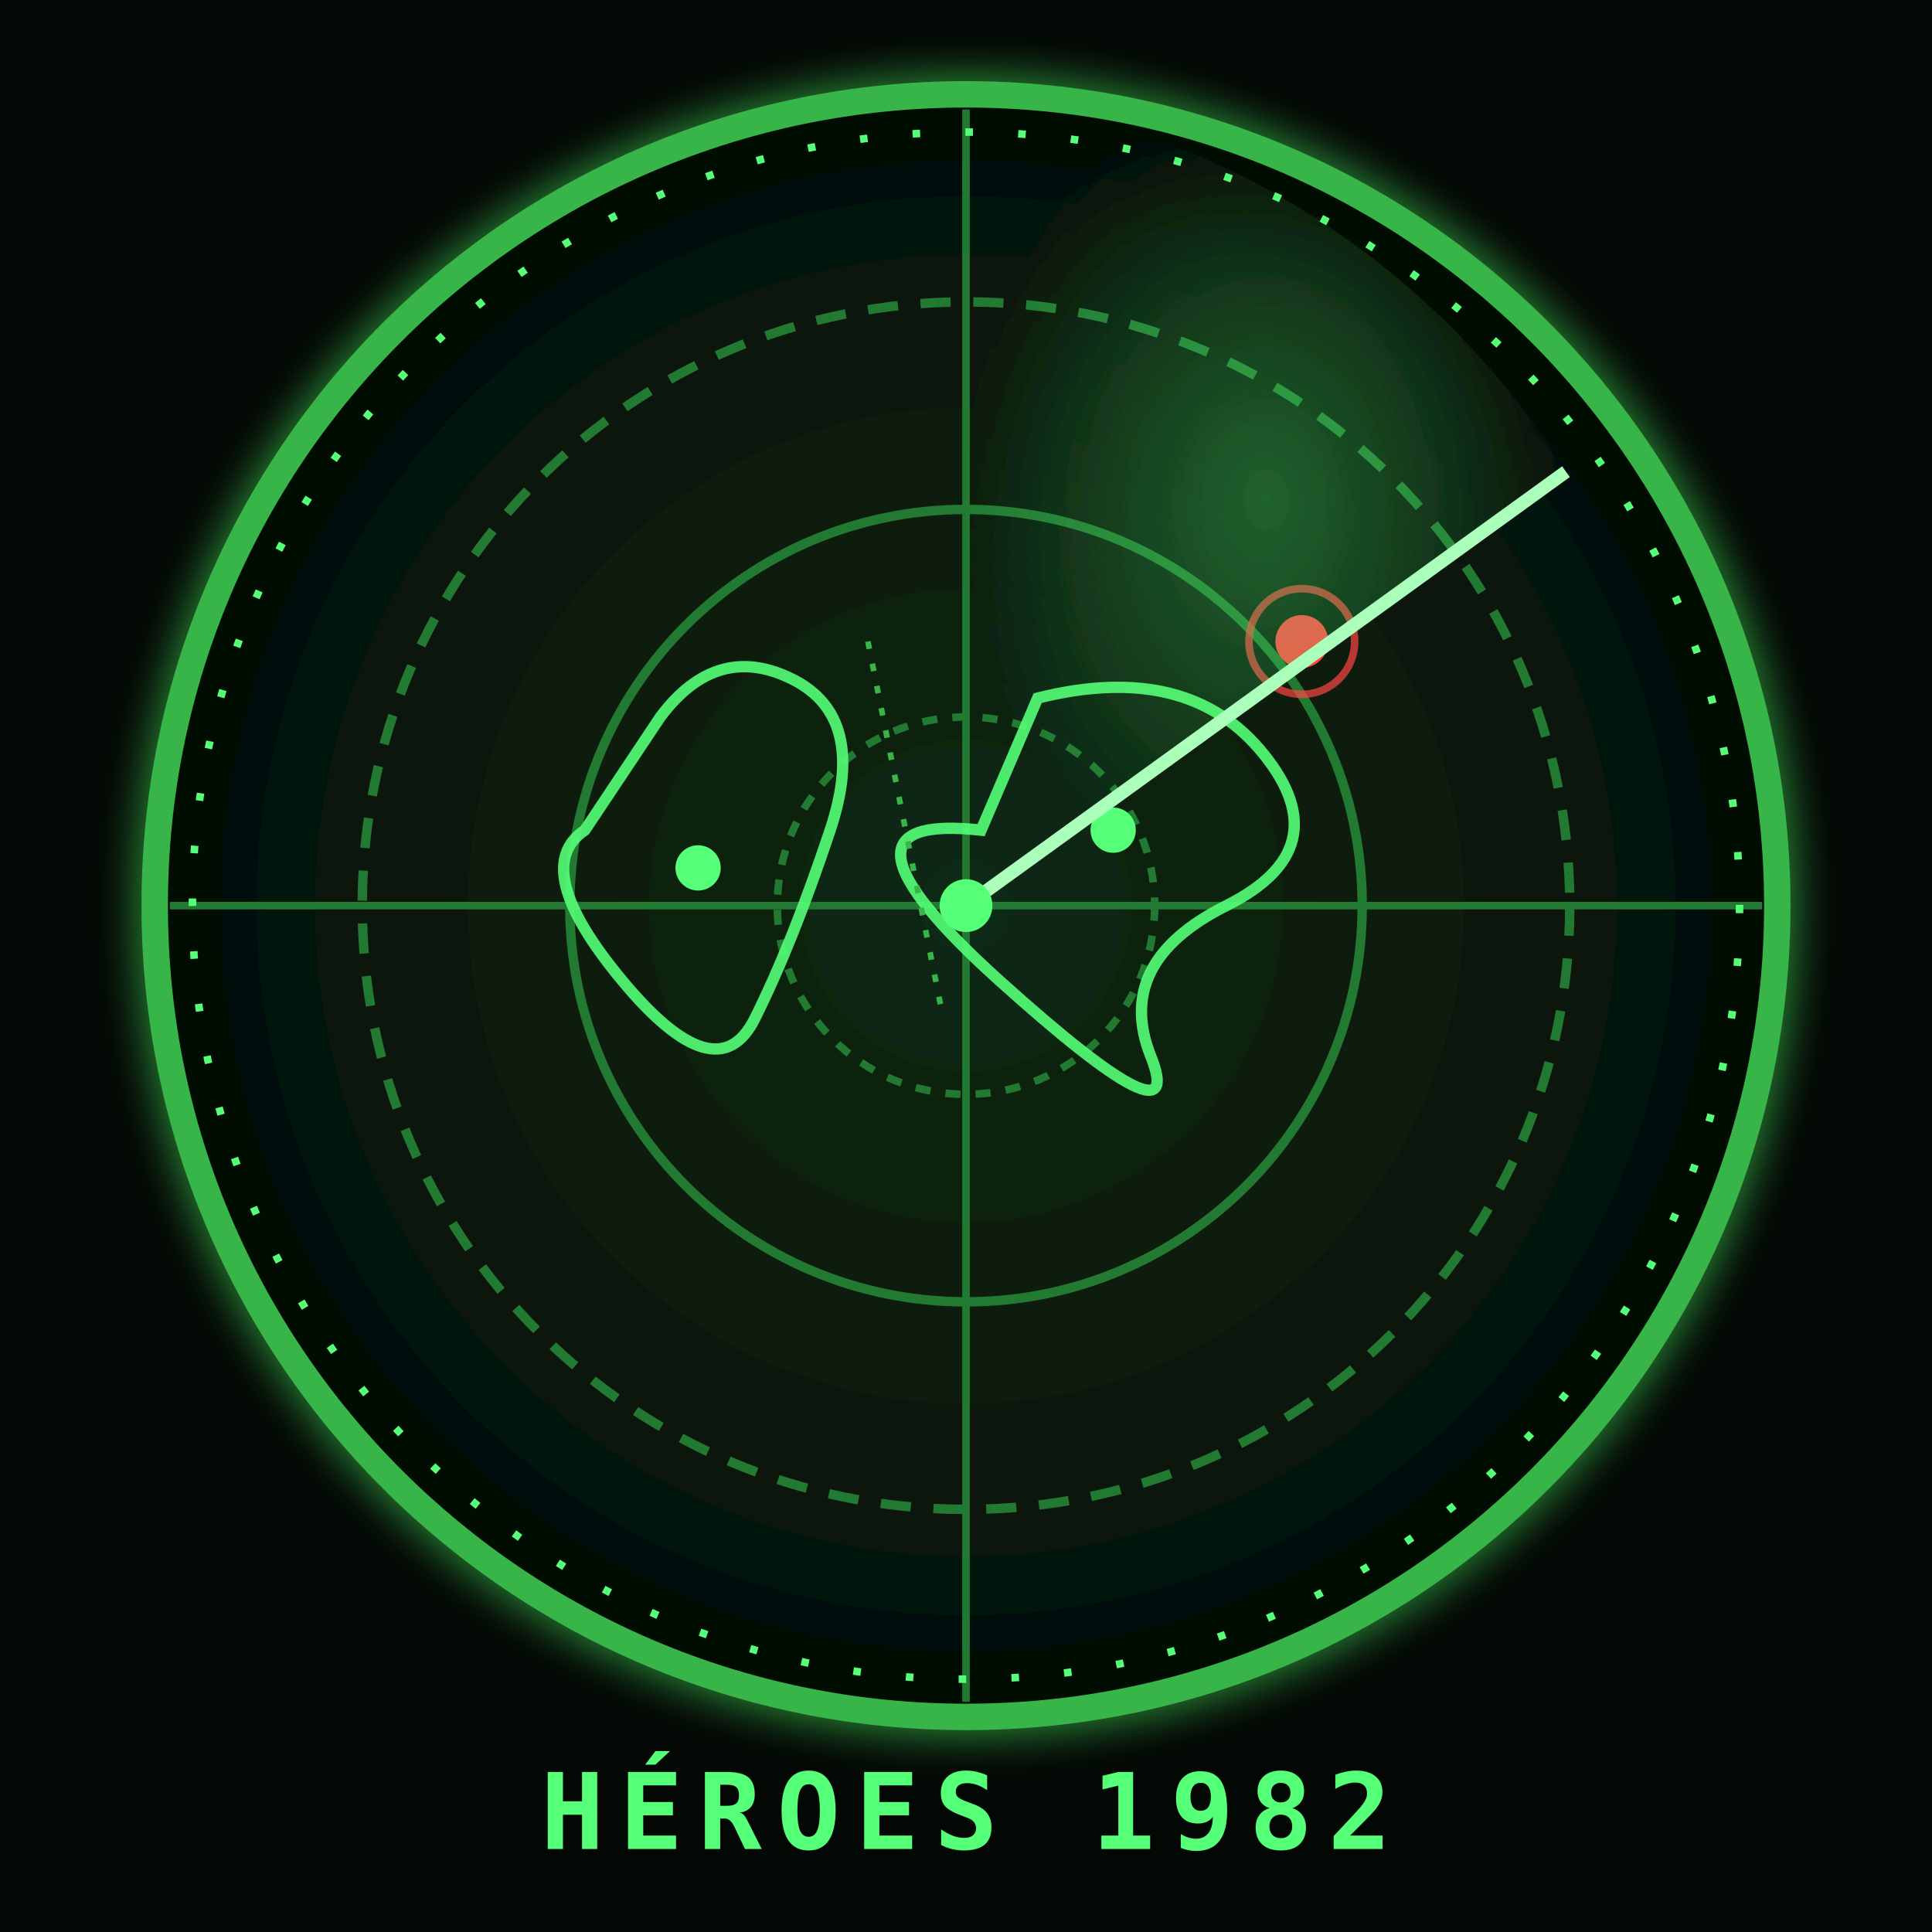
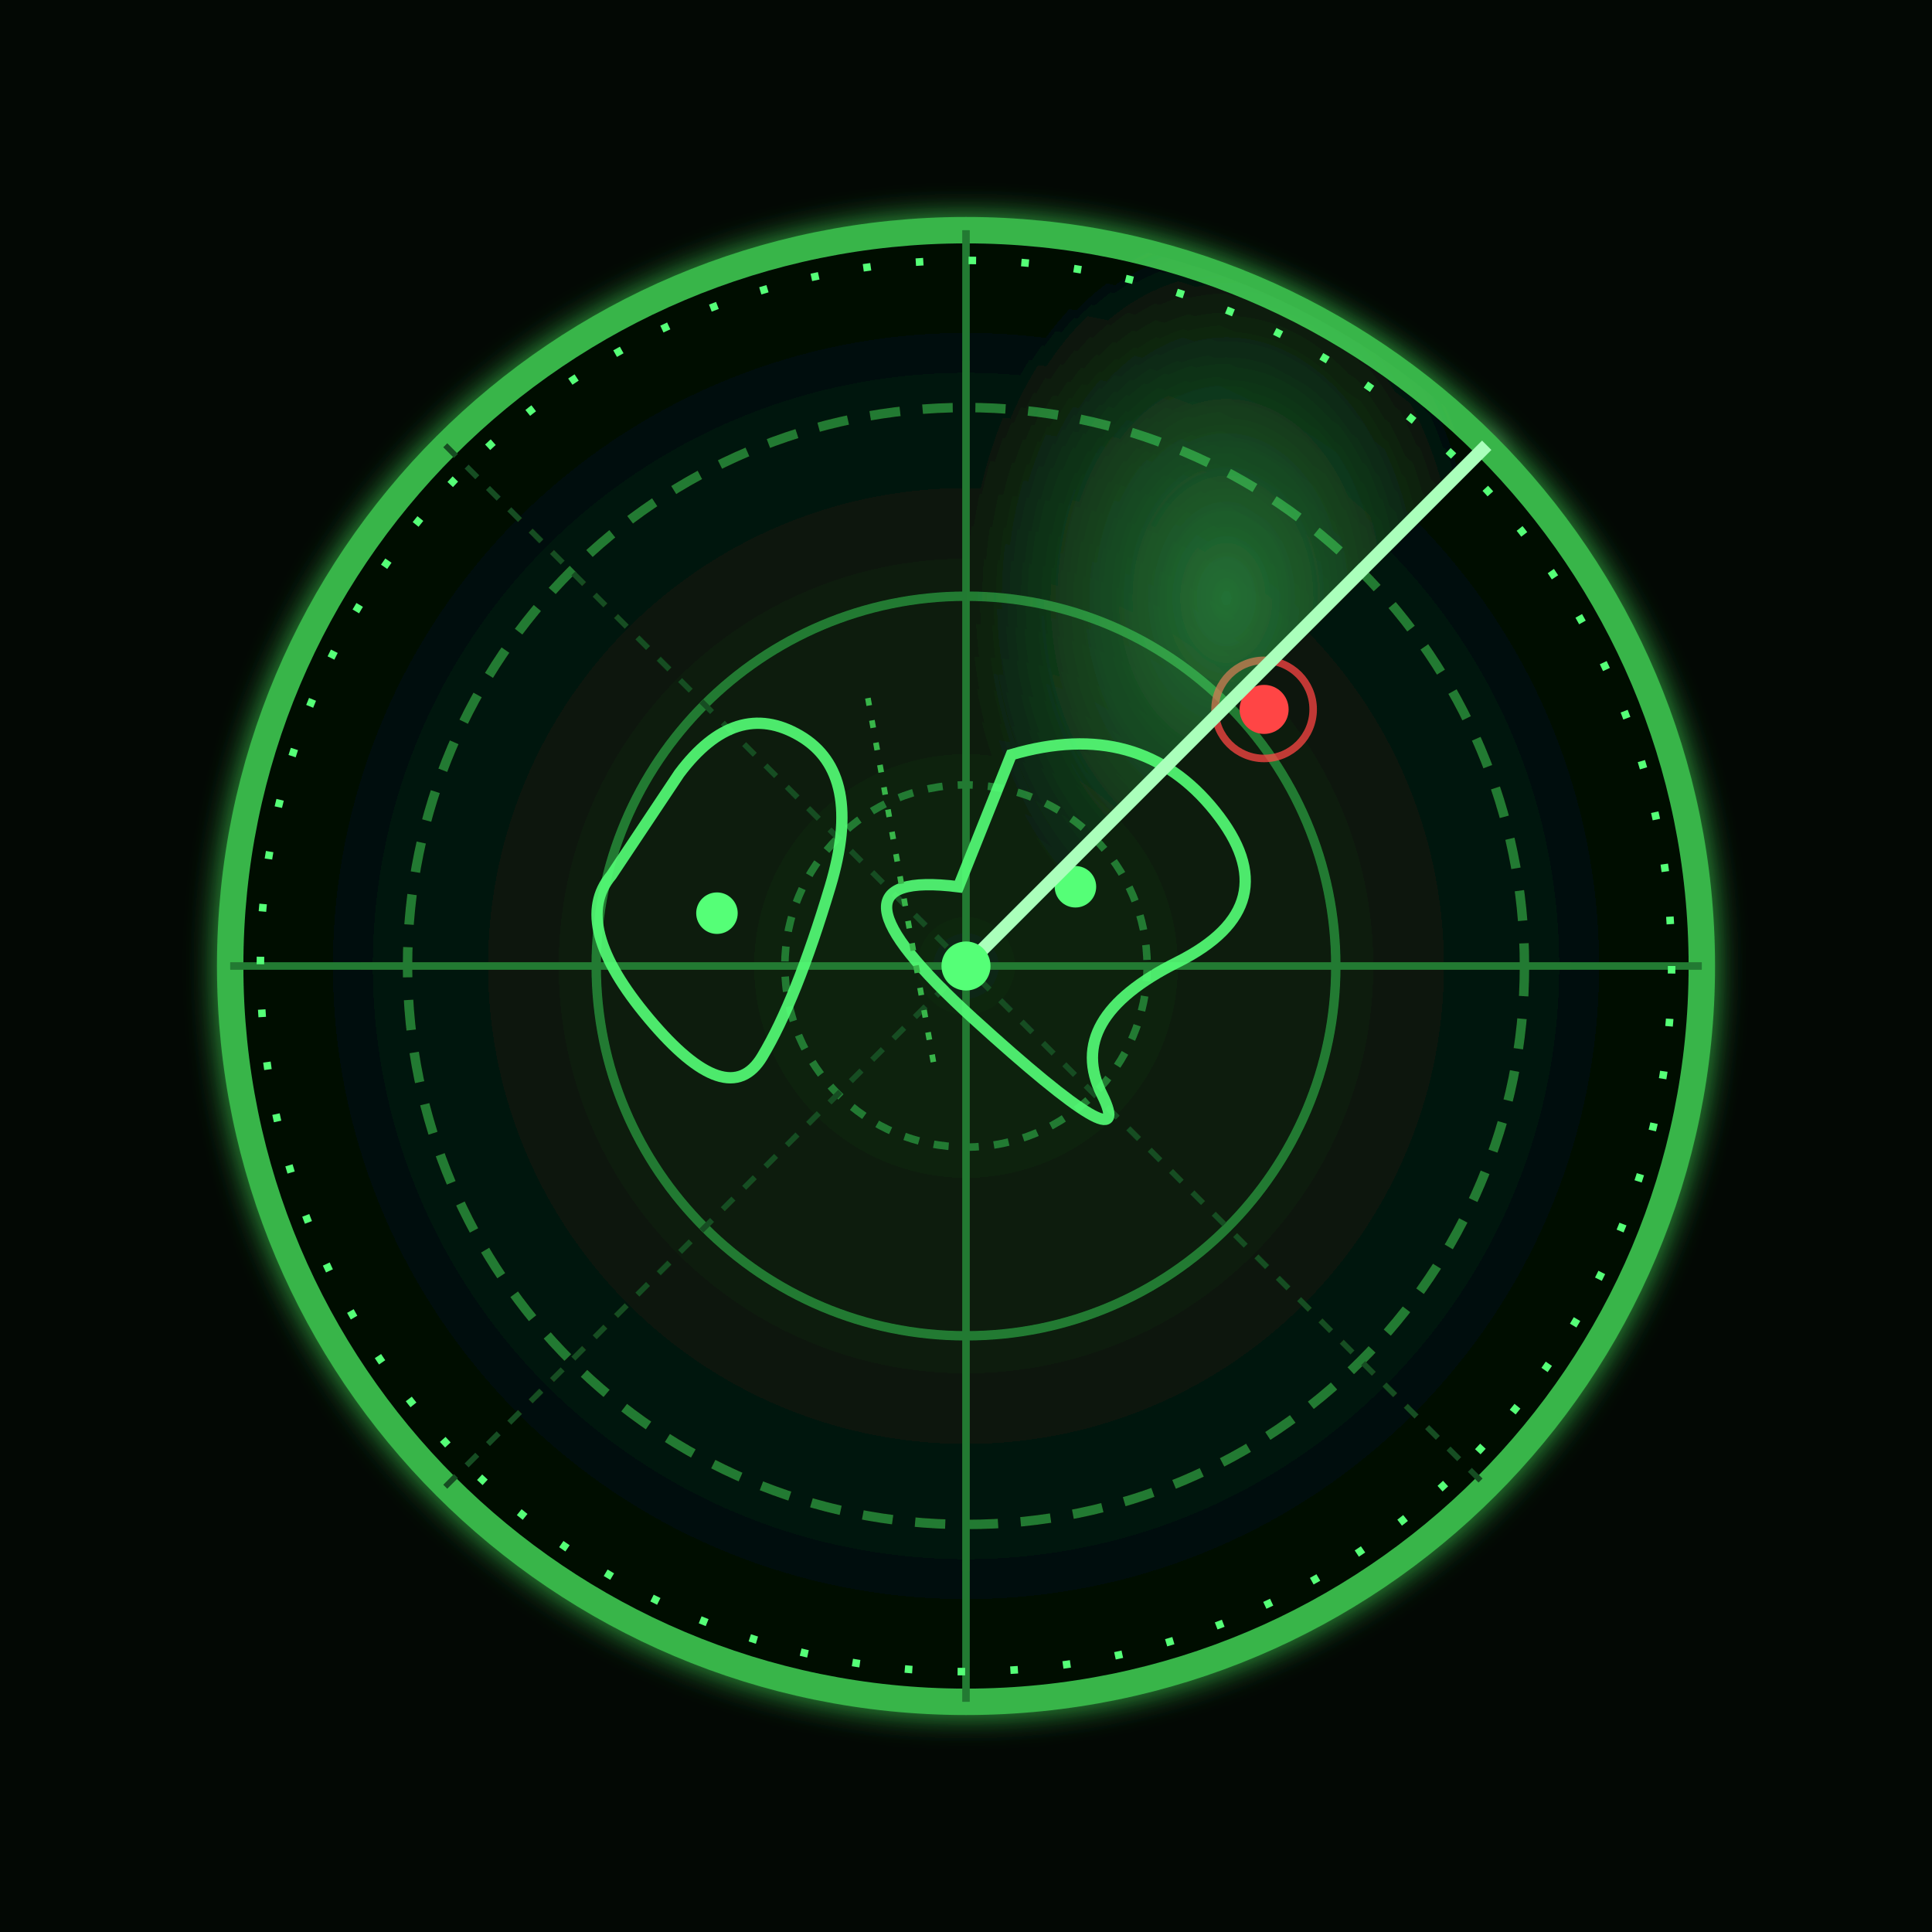
<svg xmlns="http://www.w3.org/2000/svg" viewBox="0 0 512 512" width="512" height="512">
  <defs>
    <radialGradient id="radarBg" cx="50%" cy="50%" r="50%">
-       <stop offset="0%" stop-color="#0e2a14" />
-       <stop offset="85%" stop-color="#061309" />
-       <stop offset="100%" stop-color="#020703" />
+       <stop offset="0%" stop-color="#0c2612" />
+       <stop offset="70%" stop-color="#06160a" />
+       <stop offset="100%" stop-color="#020803" />
    </radialGradient>
    <radialGradient id="sweepGrad" cx="50%" cy="50%" r="50%">
-       <stop offset="0%" stop-color="rgba(85, 255, 119, 0.4)" />
+       <stop offset="0%" stop-color="rgba(85, 255, 119, 0.45)" />
      <stop offset="100%" stop-color="rgba(85, 255, 119, 0)" />
    </radialGradient>
    <filter id="greenGlow" x="-20%" y="-20%" width="140%" height="140%">
-       <feGaussianBlur stdDeviation="6" result="blur" />
+       <feGaussianBlur stdDeviation="4" result="blur" />
      <feComposite in="SourceGraphic" in2="blur" operator="over" />
    </filter>
  </defs>
-   <rect width="512" height="512" fill="#040805" />
+   <rect width="512" height="512" fill="#030804" />
  <g filter="url(#greenGlow)">
-     <circle cx="256" cy="240" r="215" fill="url(#radarBg)" stroke="#39b54a" stroke-width="7" />
-     <circle cx="256" cy="240" r="160" fill="none" stroke="#237a32" stroke-width="2.5" stroke-dasharray="8 6" />
-     <circle cx="256" cy="240" r="105" fill="none" stroke="#237a32" stroke-width="2.5" />
-     <circle cx="256" cy="240" r="50" fill="none" stroke="#237a32" stroke-width="2" stroke-dasharray="4 4" />
-     <line x1="45" y1="240" x2="467" y2="240" stroke="#237a32" stroke-width="2" />
-     <line x1="256" y1="29" x2="256" y2="451" stroke="#237a32" stroke-width="2" />
-     <circle cx="256" cy="240" r="205" fill="none" stroke="#55ff77" stroke-width="2" stroke-dasharray="2 12" />
-     <path d="M 175 190 Q 190 170 210 180 T 220 220 T 200 270 T 165 260 T 155 220 Z" fill="none" stroke="#55ff77" stroke-width="3" opacity="0.9" />
-     <path d="M 275 185 Q 315 175 335 200 T 325 240 T 305 280 T 265 260 T 260 220 Z" fill="none" stroke="#55ff77" stroke-width="3" opacity="0.9" />
-     <line x1="230" y1="170" x2="250" y2="270" stroke="#39b54a" stroke-width="1.5" stroke-dasharray="2 4" />
-     <circle cx="345" cy="170" r="7" fill="#ff4444" />
-     <circle cx="345" cy="170" r="14" fill="none" stroke="#ff4444" stroke-width="2" opacity="0.7" />
-     <circle cx="185" cy="230" r="6" fill="#55ff77" />
-     <circle cx="295" cy="220" r="6" fill="#55ff77" />
-     <path d="M 256 240 L 415 125 A 215 215 0 0 0 256 25 Z" fill="url(#sweepGrad)" opacity="0.8" />
-     <line x1="256" y1="240" x2="415" y2="125" stroke="#aaffbb" stroke-width="3.5" />
-     <circle cx="256" cy="240" r="7" fill="#55ff77" />
+     <circle cx="256" cy="256" r="195" fill="url(#radarBg)" stroke="#39b54a" stroke-width="7" />
+     <circle cx="256" cy="256" r="148" fill="none" stroke="#237a32" stroke-width="2.5" stroke-dasharray="8 6" />
+     <circle cx="256" cy="256" r="98" fill="none" stroke="#237a32" stroke-width="2.5" />
+     <circle cx="256" cy="256" r="48" fill="none" stroke="#237a32" stroke-width="2" stroke-dasharray="4 4" />
+     <line x1="61" y1="256" x2="451" y2="256" stroke="#237a32" stroke-width="2" />
+     <line x1="256" y1="61" x2="256" y2="451" stroke="#237a32" stroke-width="2" />
+     <line x1="118" y1="118" x2="394" y2="394" stroke="#164d20" stroke-width="1.5" stroke-dasharray="4 4" />
+     <line x1="118" y1="394" x2="394" y2="118" stroke="#164d20" stroke-width="1.5" stroke-dasharray="4 4" />
+     <circle cx="256" cy="256" r="187" fill="none" stroke="#55ff77" stroke-width="2" stroke-dasharray="2 12" />
+     <path d="M 180 205 Q 195 185 212 195 T 220 235 T 202 280 T 172 270 T 162 232 Z" fill="none" stroke="#55ff77" stroke-width="3" opacity="0.9" />
+     <path d="M 268 200 Q 302 190 322 215 T 312 255 T 292 290 T 258 270 T 254 235 Z" fill="none" stroke="#55ff77" stroke-width="3" opacity="0.9" />
+     <line x1="230" y1="185" x2="248" y2="285" stroke="#39b54a" stroke-width="1.5" stroke-dasharray="2 4" />
+     <circle cx="335" cy="188" r="6.5" fill="#ff4444" />
+     <circle cx="335" cy="188" r="13" fill="none" stroke="#ff4444" stroke-width="2" opacity="0.75" />
+     <circle cx="190" cy="242" r="5.5" fill="#55ff77" />
+     <circle cx="285" cy="235" r="5.5" fill="#55ff77" />
+     <path d="M 256 256 L 394 118 A 195 195 0 0 0 256 61 Z" fill="url(#sweepGrad)" opacity="0.85" />
+     <line x1="256" y1="256" x2="394" y2="118" stroke="#aaffbb" stroke-width="3.5" />
+     <circle cx="256" cy="256" r="6.5" fill="#55ff77" />
  </g>
-   <text x="256" y="490" text-anchor="middle" font-family="'Share Tech Mono', monospace, sans-serif" font-weight="900" font-size="28" fill="#55ff77" letter-spacing="4">HÉROES 1982</text>
</svg>
